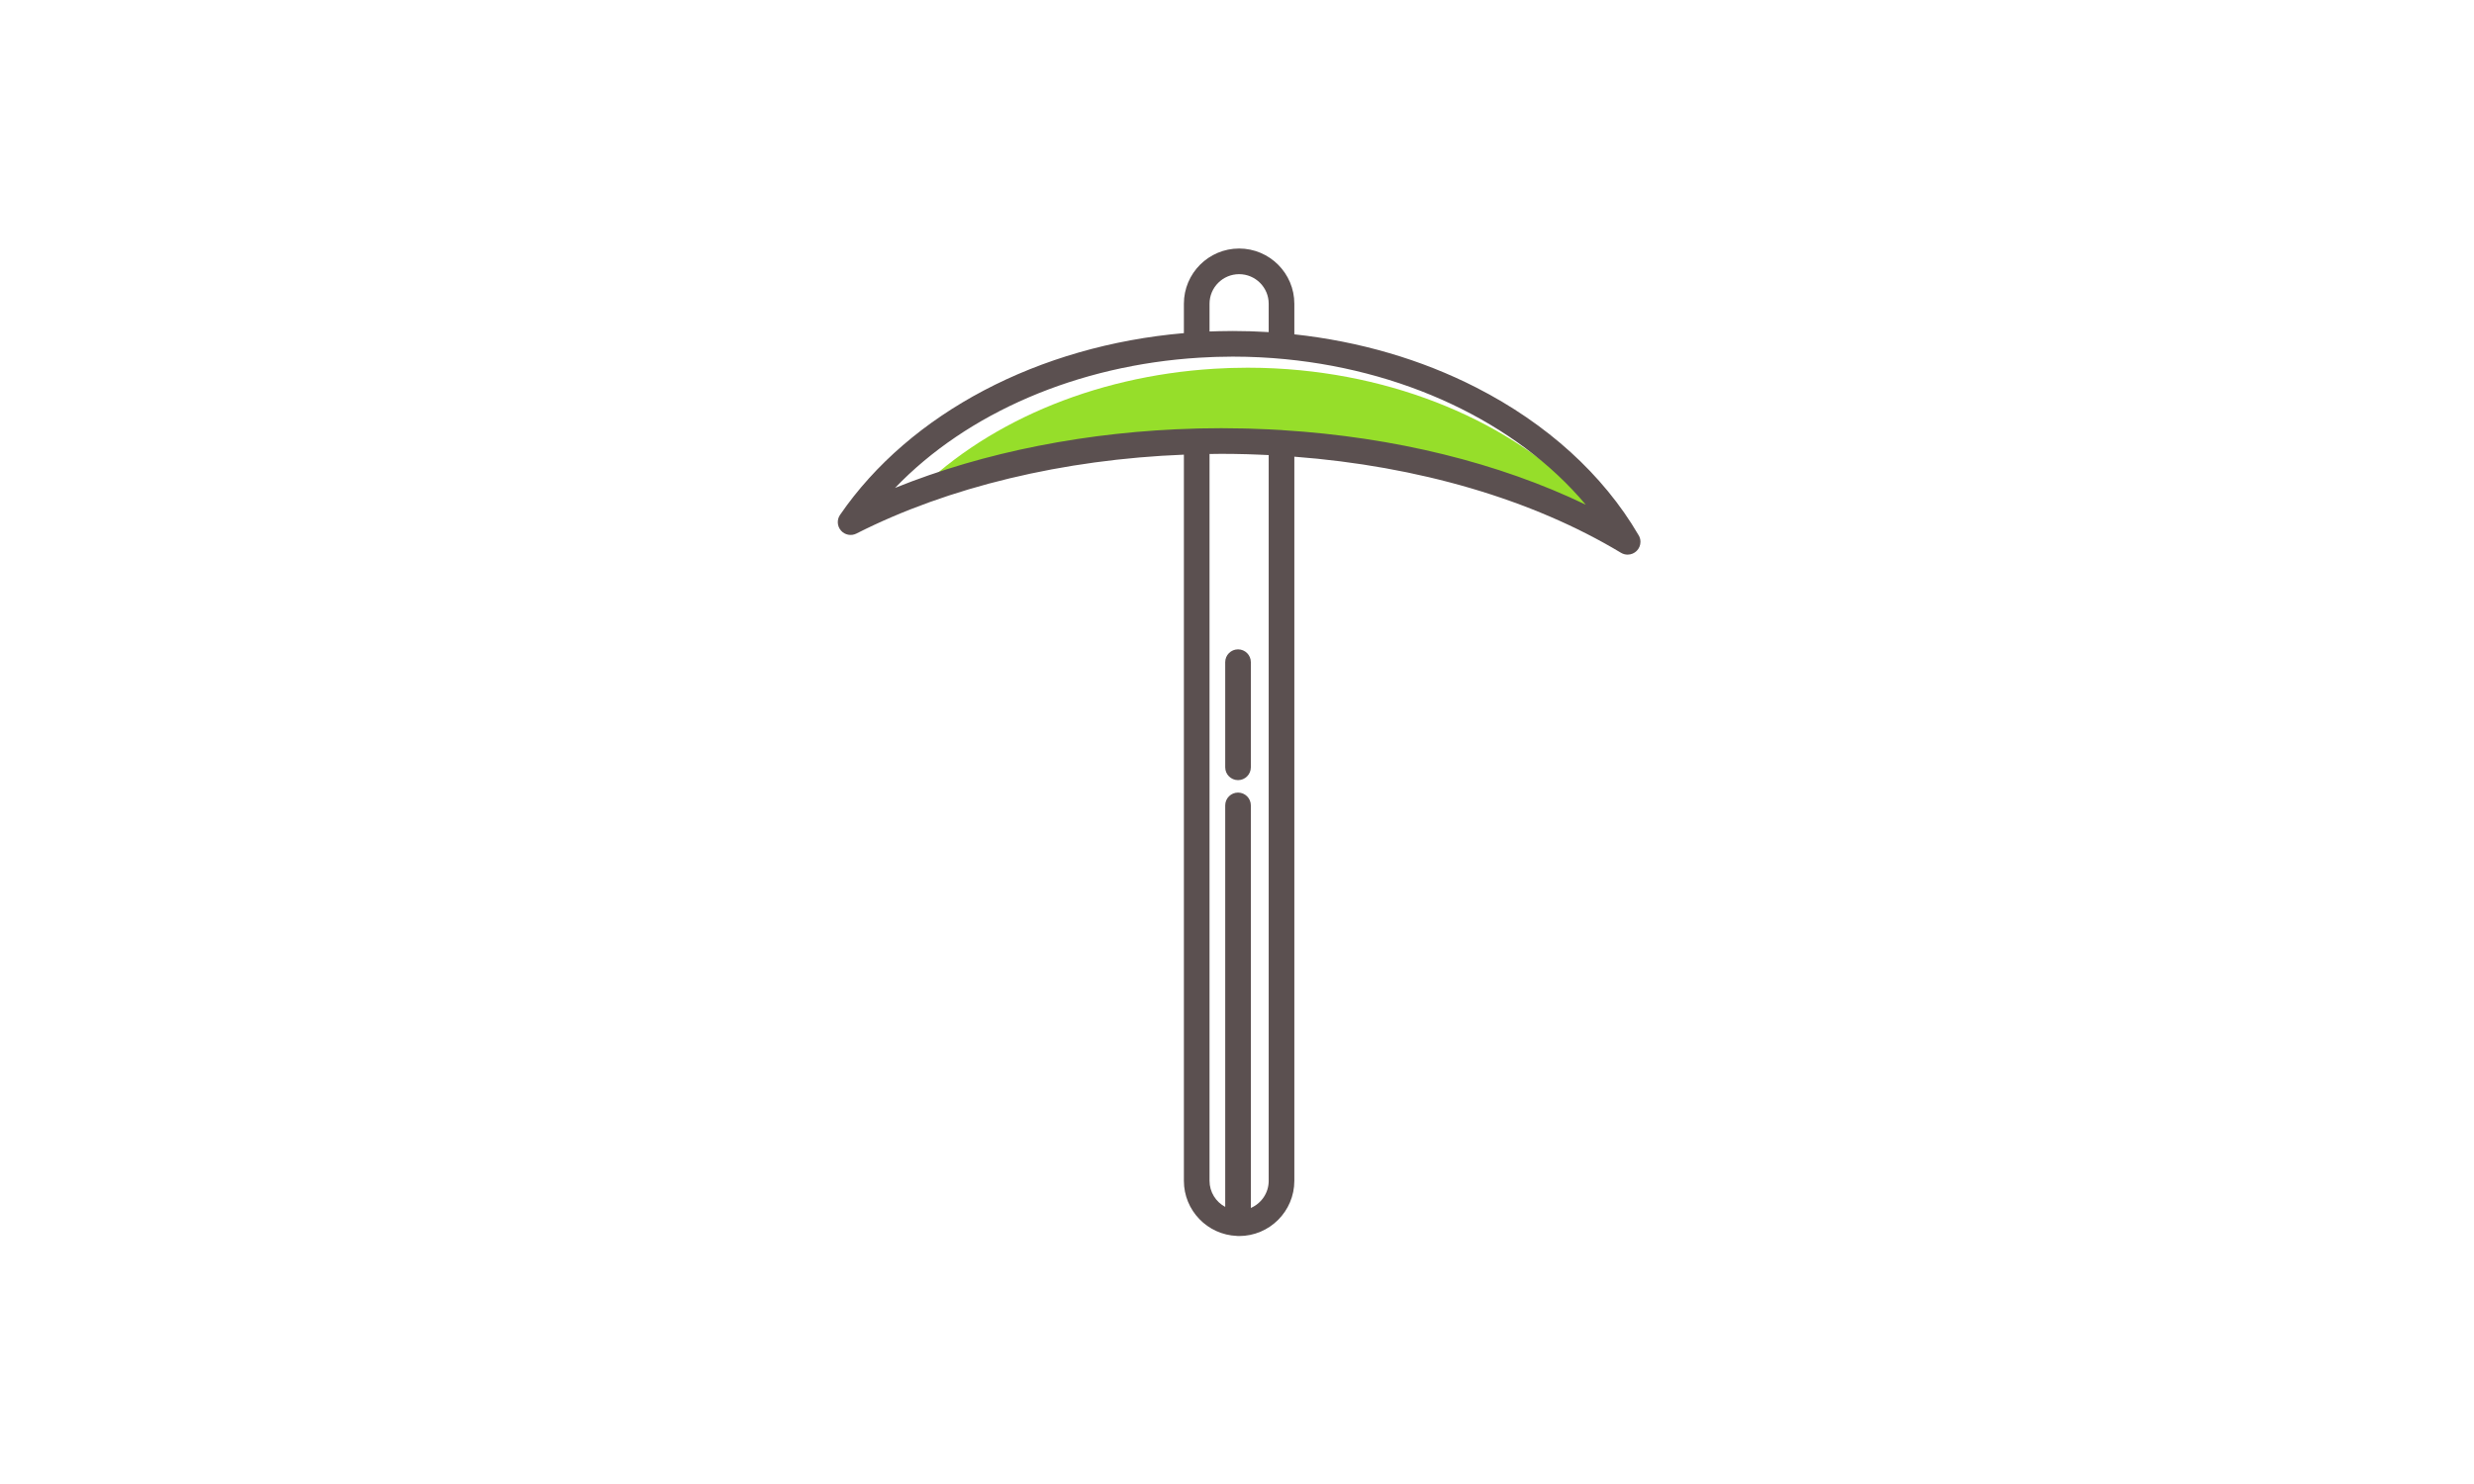
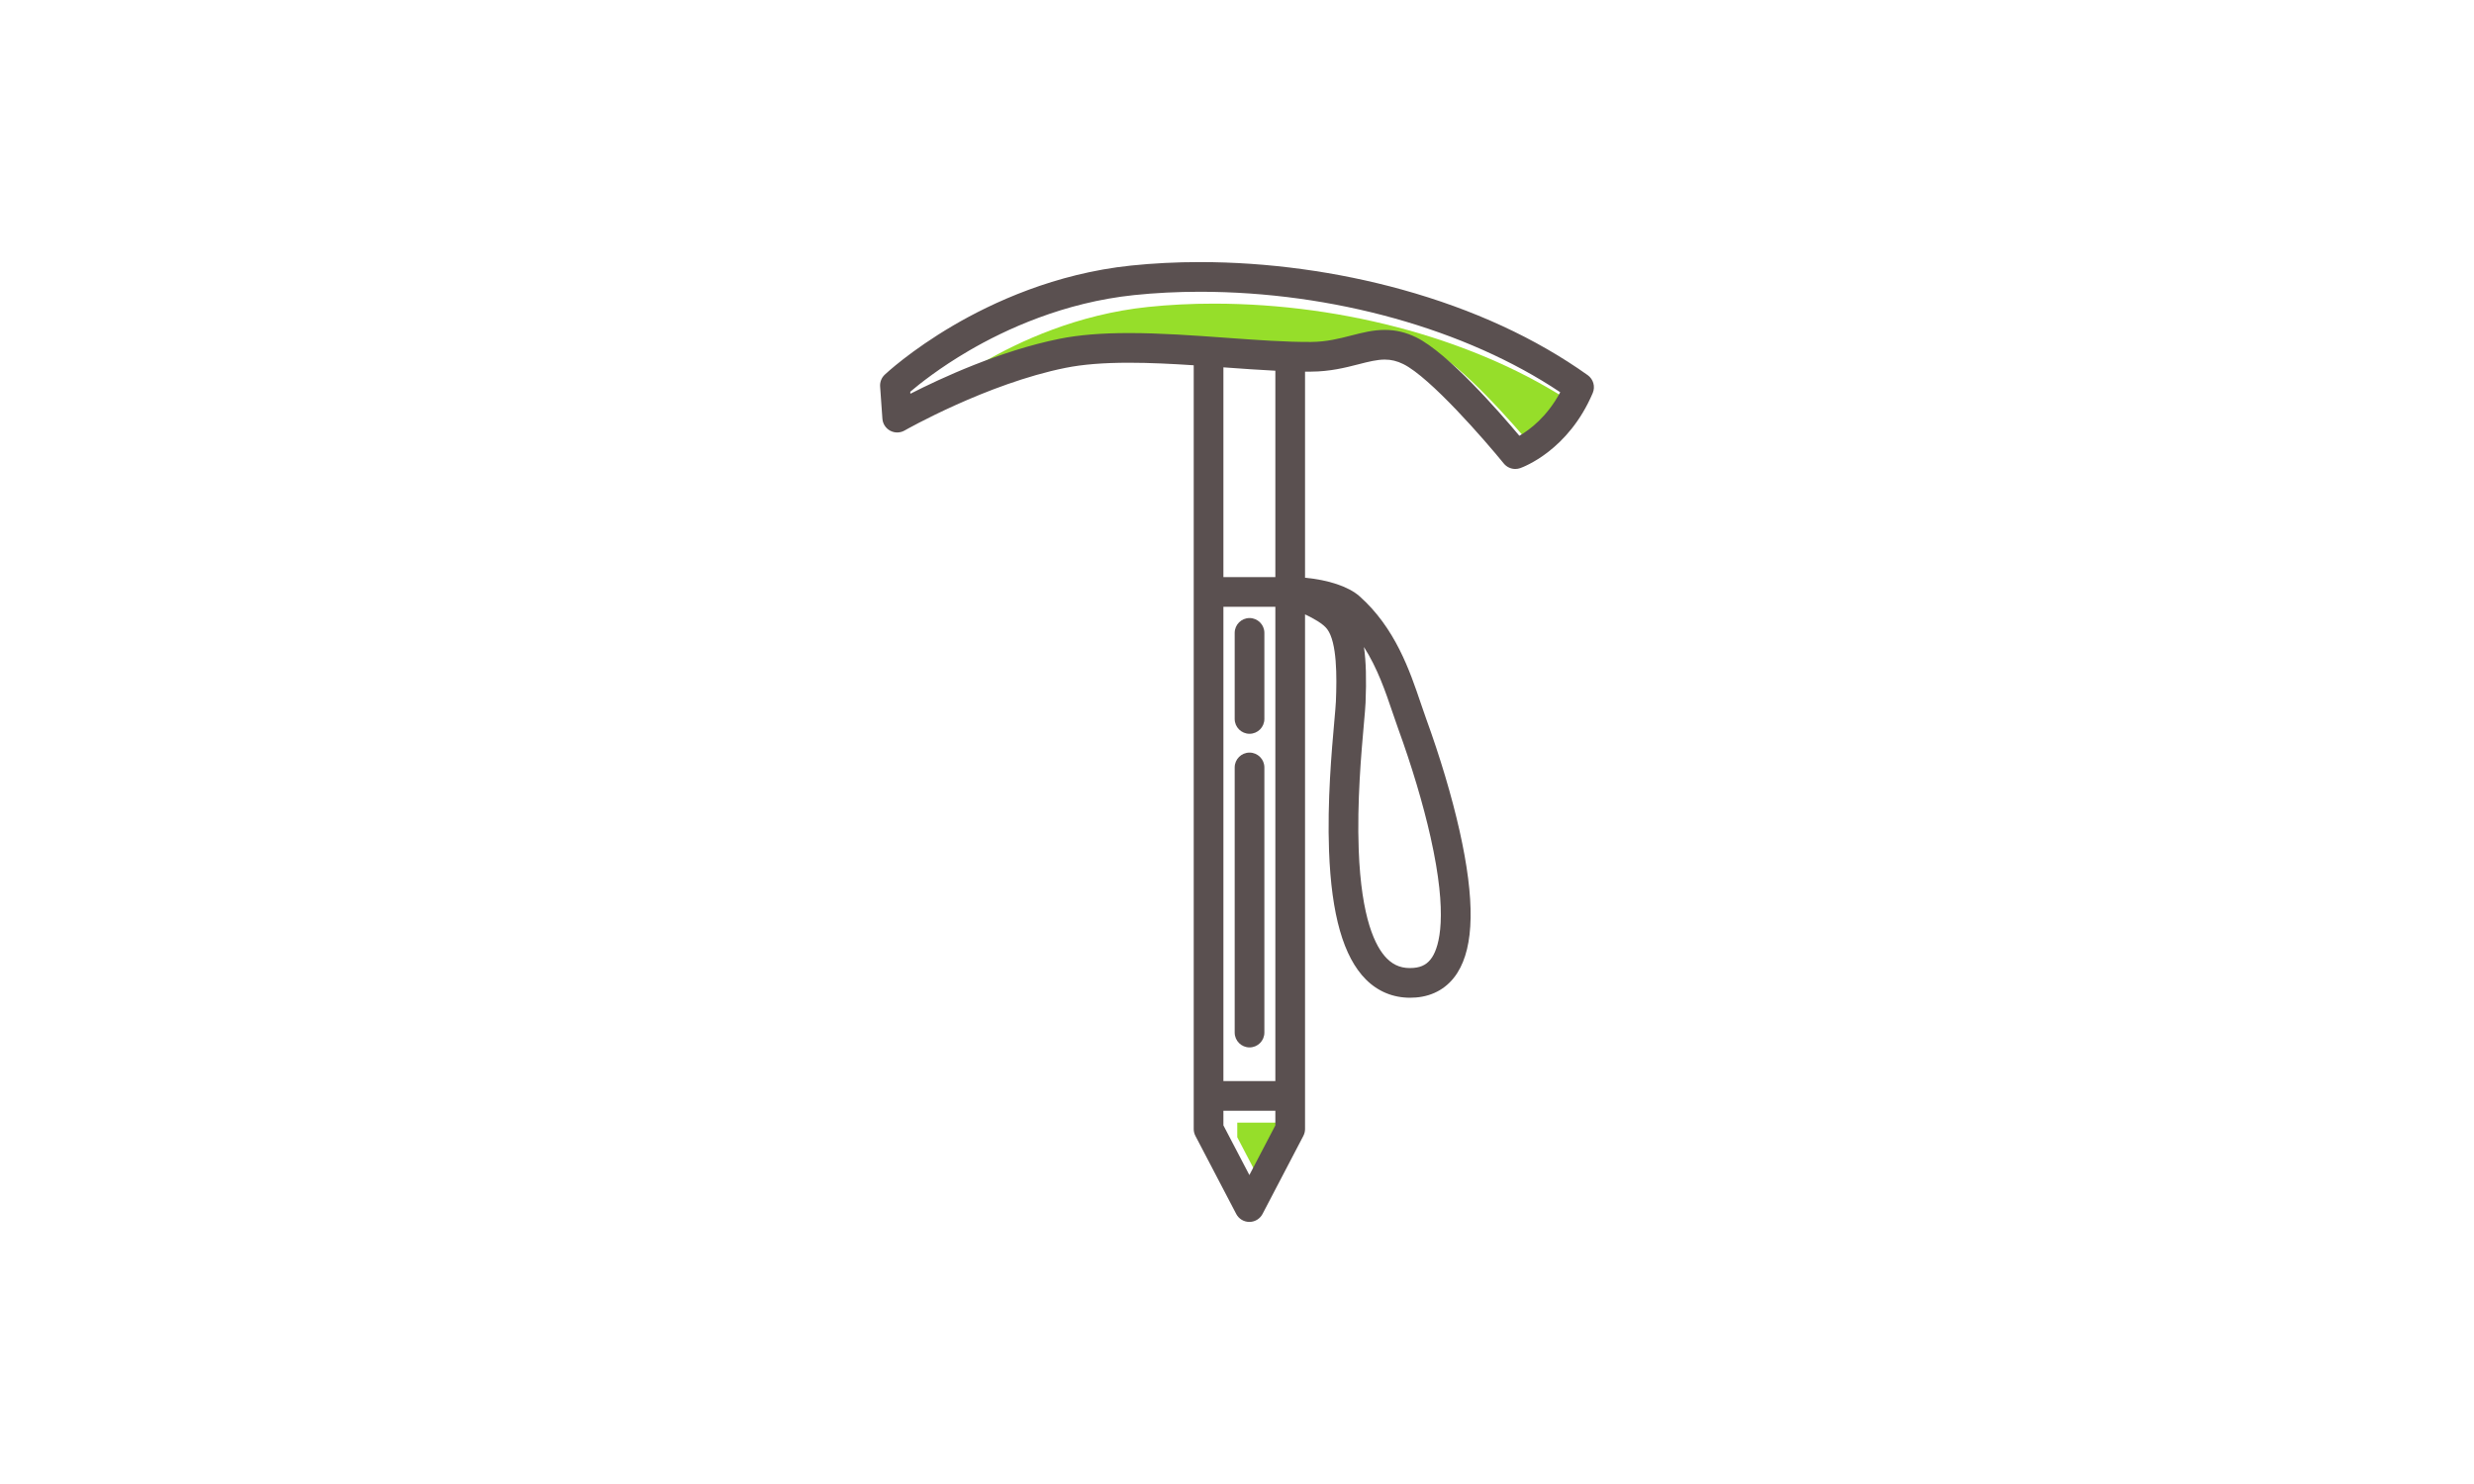
- <svg xmlns="http://www.w3.org/2000/svg" version="1.1" id="Layer_1" x="0px" y="0px" width="2500px" height="1500px" viewBox="-500 0 2500 1500" enable-background="new -500 0 2500 1500" xml:space="preserve">
-   <path fill="#96DE2A" d="M811.276,446.016c-0.188-0.018-0.368-0.075-0.559-0.088c-2.047-0.128-4.101-0.22-6.149-0.335  c-2.525-0.139-5.039-0.29-7.571-0.41c-6.696-0.323-13.409-0.57-20.124-0.76c-1.885-0.051-3.777-0.09-5.666-0.131  c-7.391-0.166-14.774-0.277-22.126-0.277c-6.312,0-12.902,0.086-19.586,0.219c-1.282,0.025-2.569,0.043-3.853,0.072  c-0.588,0.016-1.162,0.02-1.754,0.034c-0.096,0.004-0.184,0.032-0.279,0.036c-109.006,2.824-214.44,23.681-304.226,59.989  c72.851-75.958,184.648-124.128,307.574-131.638c4.592-0.278,9.197-0.498,13.798-0.666c1.289-0.045,2.576-0.094,3.865-0.132  c5.396-0.158,10.787-0.261,16.127-0.261c4.331,0,8.646,0.058,12.959,0.16c1.097,0.024,2.19,0.074,3.288,0.105  c3.336,0.099,6.666,0.213,9.983,0.371c0.896,0.041,1.784,0.098,2.677,0.146c3.728,0.195,7.452,0.416,11.162,0.688  c0.323,0.025,0.646,0.049,0.972,0.074c129.046,9.695,245.408,64.652,315.592,148.147  C1029.426,478.963,923.872,453.03,811.276,446.016z" />
+ <svg xmlns="http://www.w3.org/2000/svg" version="1.1" id="Layer_1" x="0px" y="0px" width="2500px" height="1500px" viewBox="0 0 2500 1500" enable-background="new 0 0 2500 1500" xml:space="preserve">
  <g>
-     <path fill="#5B5050" d="M1155.443,540.334c-35.532-60.629-92.056-111.982-163.515-148.541   c-55.758-28.528-118.45-46.773-183.986-53.86v-30.93c0-30.771-25.034-55.802-55.806-55.802c-30.771,0-55.804,25.031-55.804,55.802   v29.715c-146.371,12.602-276.604,80.56-347.454,183.705c-3.353,4.883-2.967,11.415,0.936,15.871   c3.901,4.454,10.327,5.697,15.605,3.017c92.808-47.104,209.117-74.944,330.913-79.753v734.002c0,30.027,23.86,54.528,53.61,55.691   c0.367,0.033,0.725,0.112,1.102,0.112c0.126,0,0.241-0.033,0.365-0.038c0.244,0.005,0.479,0.038,0.727,0.038   c30.771,0,55.805-25.035,55.805-55.804V461.61c125.129,9.521,240.364,43.121,330.088,97.143c2.077,1.246,4.389,1.855,6.684,1.855   c0.03,0,0.061,0,0.091,0c7.133-0.028,12.904-5.818,12.904-12.956C1157.708,544.938,1156.873,542.417,1155.443,540.334z    M722.244,335.046v-28.043c0-16.483,13.409-29.895,29.894-29.895c16.48,0,29.895,13.411,29.895,29.895v28.684   c-0.568-0.036-1.138-0.045-1.704-0.079c-3.8-0.226-7.616-0.382-11.427-0.533c-1.92-0.075-3.827-0.186-5.746-0.243   c-5.768-0.171-11.543-0.271-17.334-0.271c-4.597,0-9.227,0.073-13.867,0.186c-1.551,0.038-3.097,0.092-4.646,0.143   C725.62,334.944,723.933,334.976,722.244,335.046z M782.031,1193.56c0,12.27-7.436,22.823-18.034,27.426v-406.91   c0-7.152-5.794-12.954-12.951-12.954c-7.153,0-12.956,5.802-12.956,12.954v405.854c-9.419-5.034-15.847-14.963-15.847-26.37   V458.886c3.971-0.049,7.93-0.156,11.911-0.156c8.733,0,17.423,0.147,26.089,0.377c3.747,0.102,7.485,0.272,11.232,0.418   c3.521,0.133,7.044,0.287,10.555,0.458L782.031,1193.56L782.031,1193.56z M796.35,434.821c-0.189-0.02-0.367-0.076-0.559-0.088   c-2.044-0.128-4.104-0.222-6.149-0.335c-2.523-0.141-5.04-0.29-7.568-0.41c-6.697-0.324-13.409-0.571-20.129-0.761   c-1.883-0.052-3.771-0.09-5.662-0.131c-7.392-0.166-14.777-0.278-22.126-0.278c-6.311,0-12.902,0.089-19.585,0.221   c-1.286,0.026-2.571,0.043-3.855,0.073c-0.588,0.014-1.163,0.019-1.753,0.033c-0.095,0.005-0.185,0.03-0.28,0.036   c-109.006,2.824-214.438,23.682-304.226,59.99c72.851-75.959,184.648-124.129,307.575-131.639   c4.592-0.278,9.198-0.498,13.799-0.666c1.289-0.047,2.576-0.095,3.864-0.132c5.396-0.158,10.788-0.263,16.127-0.263   c4.33,0,8.646,0.06,12.956,0.162c1.098,0.024,2.195,0.074,3.291,0.105c3.334,0.099,6.664,0.21,9.984,0.371   c0.893,0.041,1.78,0.098,2.675,0.145c3.729,0.196,7.449,0.416,11.161,0.688c0.327,0.023,0.646,0.049,0.974,0.074   c129.046,9.694,245.408,64.651,315.594,148.145C1014.497,467.77,908.947,441.835,796.35,434.821z" />
-     <path fill="#5B5050" d="M751.046,656.336c-7.153,0-12.956,5.799-12.956,12.956V775.59c0,7.155,5.802,12.954,12.956,12.954   c7.157,0,12.951-5.799,12.951-12.954V669.292C763.997,662.135,758.203,656.336,751.046,656.336z" />
+     <path fill="#96DE2A" d="M1276.509,1199.711l-26.248-50.221v-14.785h52.496v14.785L1276.509,1199.711z M1549.32,452.464   c-20.043-23.899-72.159-83.738-104.153-99.436c-10.383-5.094-20.79-7.57-31.818-7.57c-11.808,0-22.536,2.752-33.896,5.666   c-12.303,3.156-25.023,6.419-40.739,6.521c-25.097,0.148-54.366-1.956-85.427-4.202c-32.643-2.36-66.398-4.8-98.346-4.8   c-27.919,0-50.884,1.892-70.205,5.783c-60.217,12.128-120.162,39.939-150.774,55.571l-0.144-2.025   c9.068-7.719,29.669-24.175,59.148-41.397c36.985-21.607,95.994-48.917,167.082-56.315c21.374-2.225,43.746-3.353,66.496-3.353   c133.935,0,268.902,37.805,364.085,101.565C1577.299,433.366,1559.806,446.418,1549.32,452.464z" />
+     <path fill="#5A5050" d="M1604.366,379.171c-52.515-37.394-115.64-66.48-187.62-86.451   c-65.584-18.196-136.195-27.814-204.201-27.814c-23.783,0-47.2,1.182-69.602,3.514c-76.793,7.993-140.231,37.437-179.927,60.729   c-43.082,25.279-67.949,48.601-68.986,49.582c-3.268,3.087-4.979,7.478-4.66,11.962l2.302,32.503   c0.364,5.149,3.353,9.748,7.907,12.176s10.04,2.344,14.518-0.224c0.822-0.471,83.149-47.319,162.563-63.314   c17.349-3.494,38.376-5.192,64.282-5.192c21.048,0,43.184,1.125,65.319,2.571v771.961c0,2.42,0.585,4.805,1.706,6.949l41.248,78.92   c2.587,4.949,7.709,8.051,13.294,8.051s10.707-3.102,13.294-8.051l41.248-78.92c1.121-2.145,1.706-4.529,1.706-6.949V620.993   c8.741,4.127,18.333,9.5,22.387,14.934c10.037,13.455,9.821,48.197,8.785,73.159c-0.157,3.805-0.784,10.849-1.578,19.767   c-2.695,30.282-7.206,80.968-5.343,131.188c2.401,64.707,14.566,107.207,37.19,129.926c12.137,12.189,27.487,18.527,44.691,18.527   c2.017,0,4.061-0.088,6.126-0.262c17.814-1.51,32.186-10.061,41.561-24.729c17.222-26.943,17.979-73.971,2.317-143.773   c-7.83-34.902-19.604-74.342-34.047-114.059c-1.723-4.737-3.469-9.894-5.316-15.354c-10.819-31.957-25.636-75.723-61.839-107.749   c-10.911-9.652-31.554-16.483-54.935-18.583v-208.35c1.083,0.007,2.169,0.016,3.24,0.016c0.973,0,1.949-0.003,2.91-0.009   c19.404-0.125,34.597-4.022,48-7.461c9.884-2.535,18.42-4.725,26.441-4.725c6.431,0,12.342,1.431,18.604,4.503   c27.188,13.34,82.57,77.088,101.616,100.526c2.905,3.575,7.218,5.545,11.651,5.545c1.617,0,3.252-0.262,4.839-0.804   c0.006-0.002,0.012-0.004,0.018-0.006c0.001,0,0.003-0.001,0.005-0.002c0.008-0.002,0.017-0.005,0.025-0.009   c0.02-0.006,0.038-0.013,0.058-0.02c3.123-1.091,48.686-17.883,73.312-75.944C1612.223,390.769,1610.099,383.252,1604.366,379.171z    M1378.232,731.512c0.861-9.677,1.483-16.669,1.671-21.182c0.972-23.42,0.498-41.762-1.633-56.354   c13.817,21.581,21.904,45.464,28.844,65.962c1.903,5.623,3.701,10.935,5.539,15.987c14.013,38.534,25.413,76.7,32.969,110.372   c17.87,79.648,8.721,110.029,1.677,121.051c-4.392,6.871-10.195,10.262-18.816,10.992c-11.021,0.932-19.614-2.098-27.026-9.541   c-11.558-11.605-25.879-40.09-28.469-109.871C1371.193,810.596,1375.6,761.09,1378.232,731.512z M1236.261,613.31   c14.901-0.002,36.489-0.005,52.496-0.007v479.402h-52.496V613.31z M1288.757,583.303c-16.007,0.001-37.593,0.004-52.496,0.007   V371.302c0.286,0.021,0.576,0.042,0.862,0.062c17.902,1.294,35.214,2.543,51.634,3.356V583.303z M1262.509,1187.711l-26.248-50.221   v-14.785h52.496v14.785L1262.509,1187.711z M1535.32,440.464c-20.043-23.899-72.159-83.738-104.153-99.436   c-10.383-5.094-20.79-7.57-31.818-7.57c-11.808,0-22.536,2.752-33.896,5.666c-12.303,3.156-25.023,6.419-40.739,6.521   c-25.097,0.148-54.366-1.956-85.427-4.202c-32.643-2.36-66.398-4.8-98.346-4.8c-27.919,0-50.884,1.892-70.205,5.783   c-60.217,12.128-120.162,39.939-150.774,55.571l-0.144-2.025c9.068-7.719,29.669-24.175,59.148-41.397   c36.985-21.607,95.994-48.917,167.082-56.315c21.374-2.225,43.746-3.353,66.496-3.353c133.935,0,268.902,37.805,364.085,101.565   C1563.299,421.366,1545.806,434.418,1535.32,440.464z" />
+     <path fill="#5A5050" d="M1262.666,741.708c-8.284,0-15-6.716-15-15v-87c0-8.284,6.716-15,15-15s15,6.716,15,15v87   C1277.666,734.992,1270.95,741.708,1262.666,741.708z" />
+     <path fill="#5A5050" d="M1262.666,1058.707c-8.284,0-15-6.715-15-15v-268c0-8.283,6.716-15,15-15s15,6.717,15,15v268   C1277.666,1051.992,1270.95,1058.707,1262.666,1058.707z" />
  </g>
</svg>
